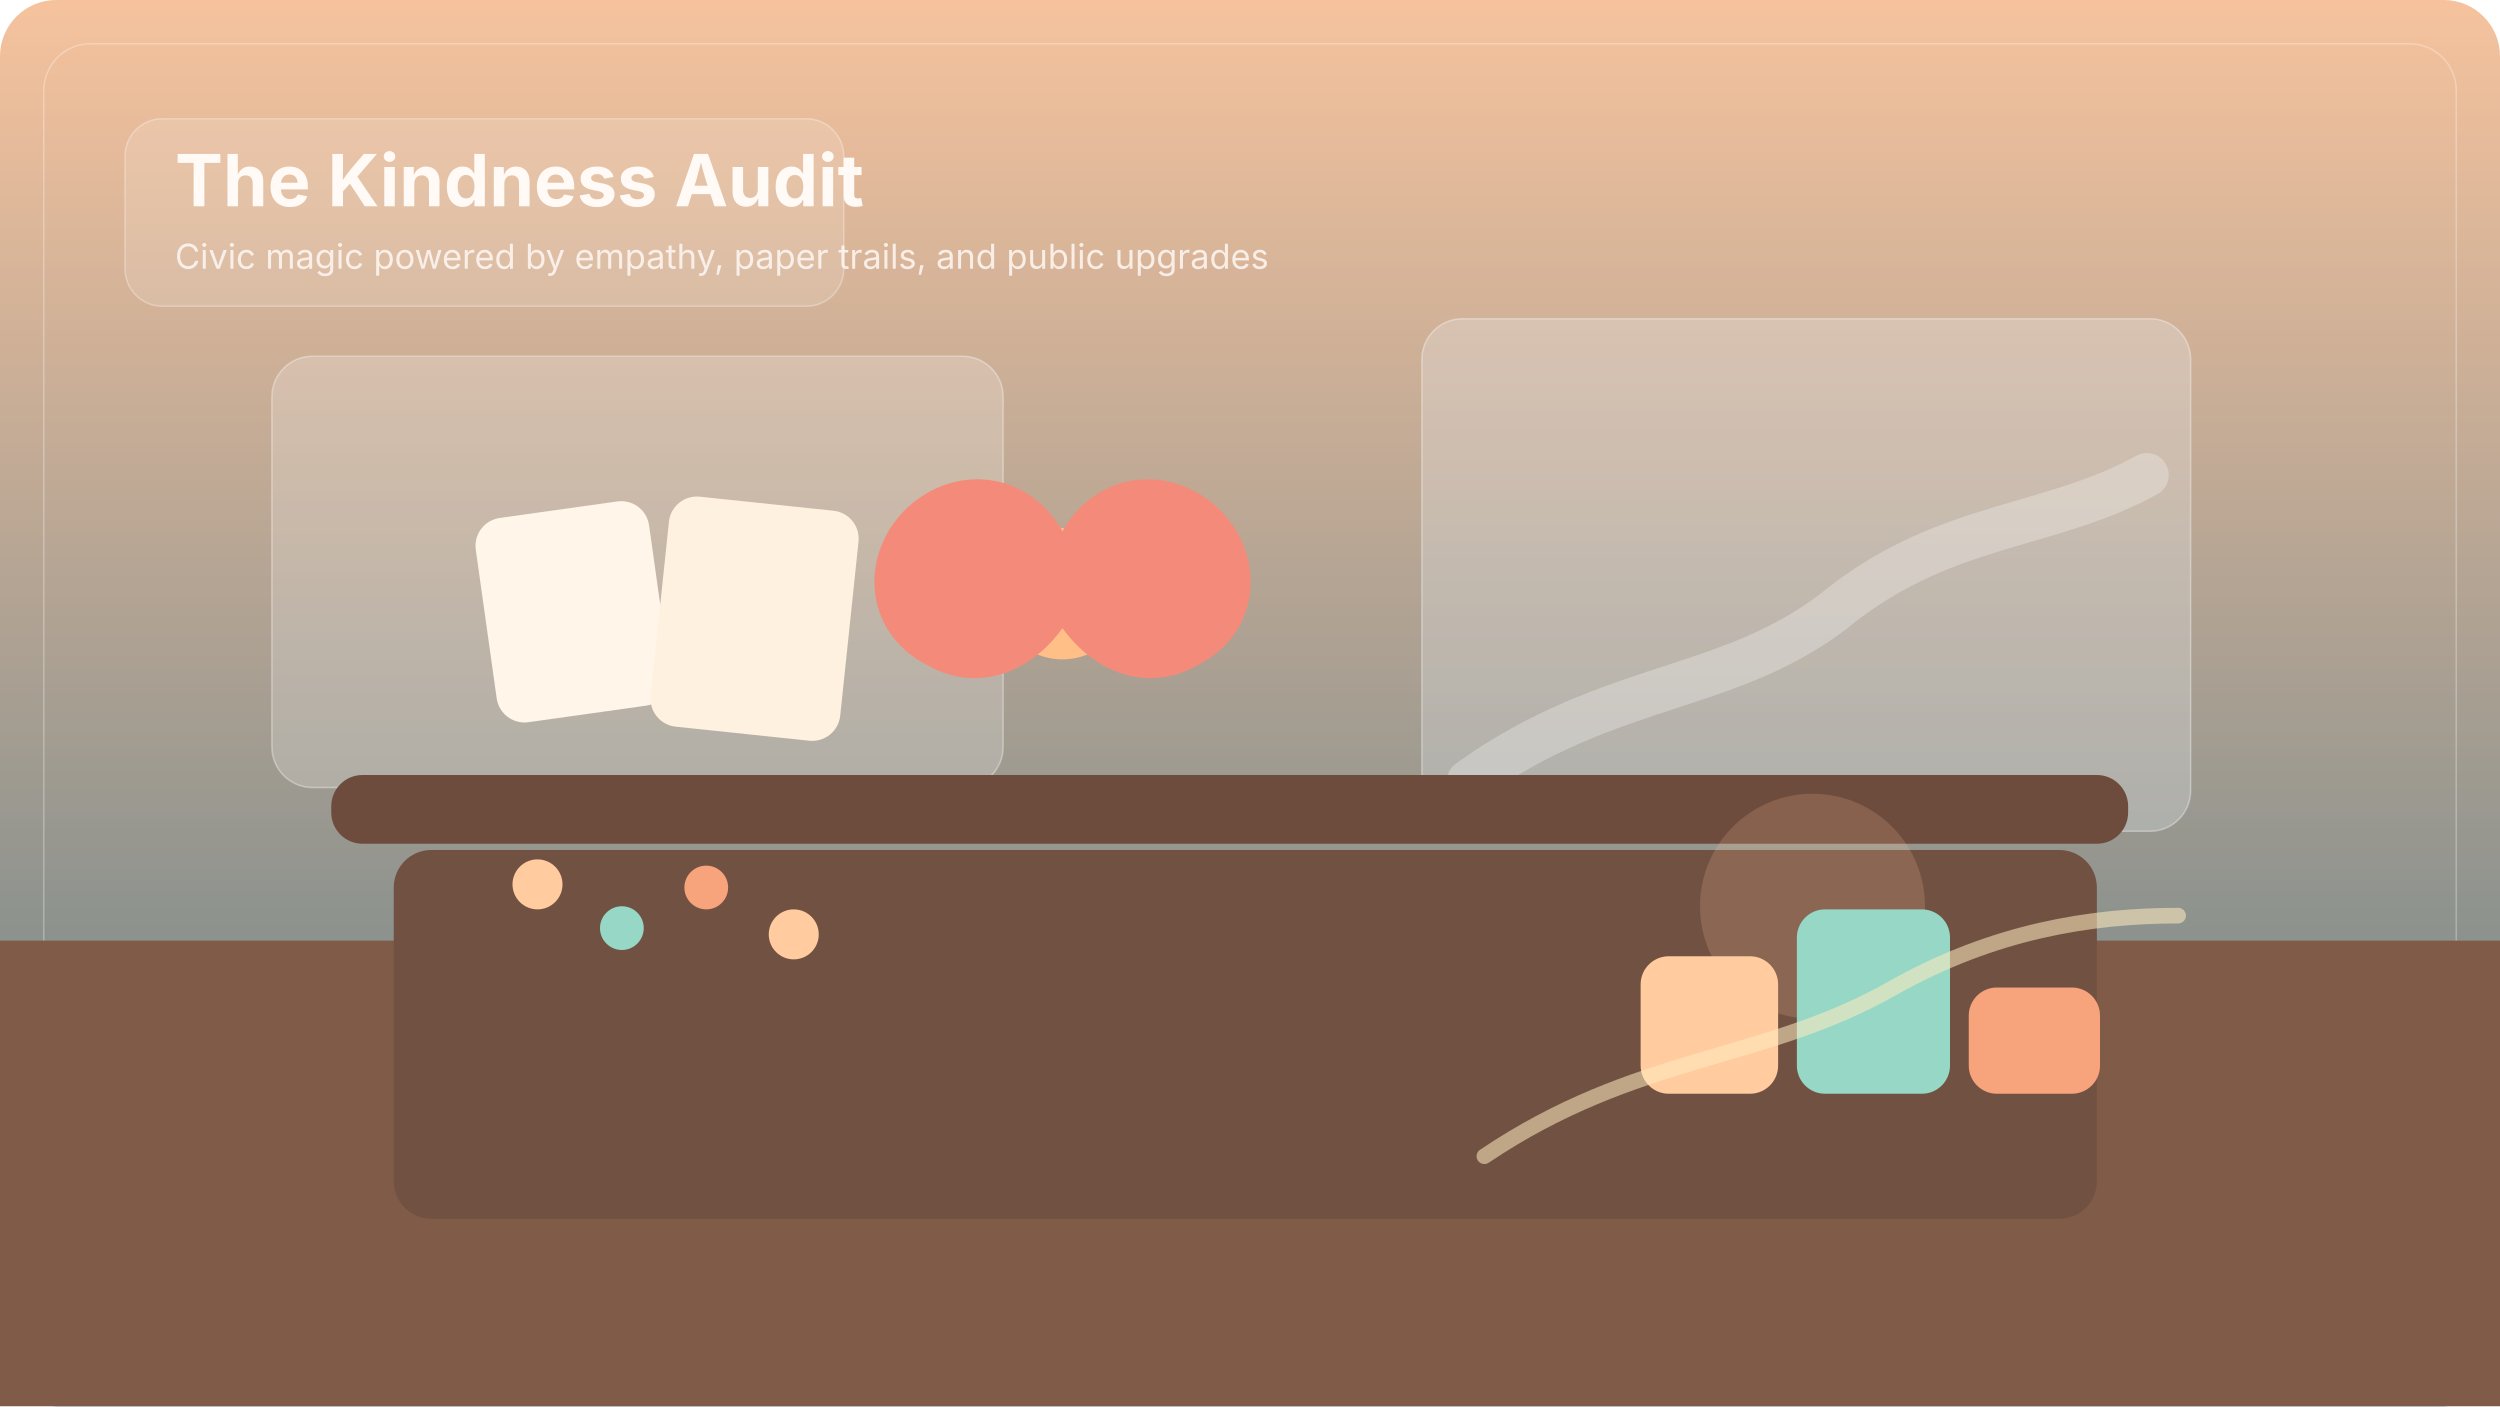
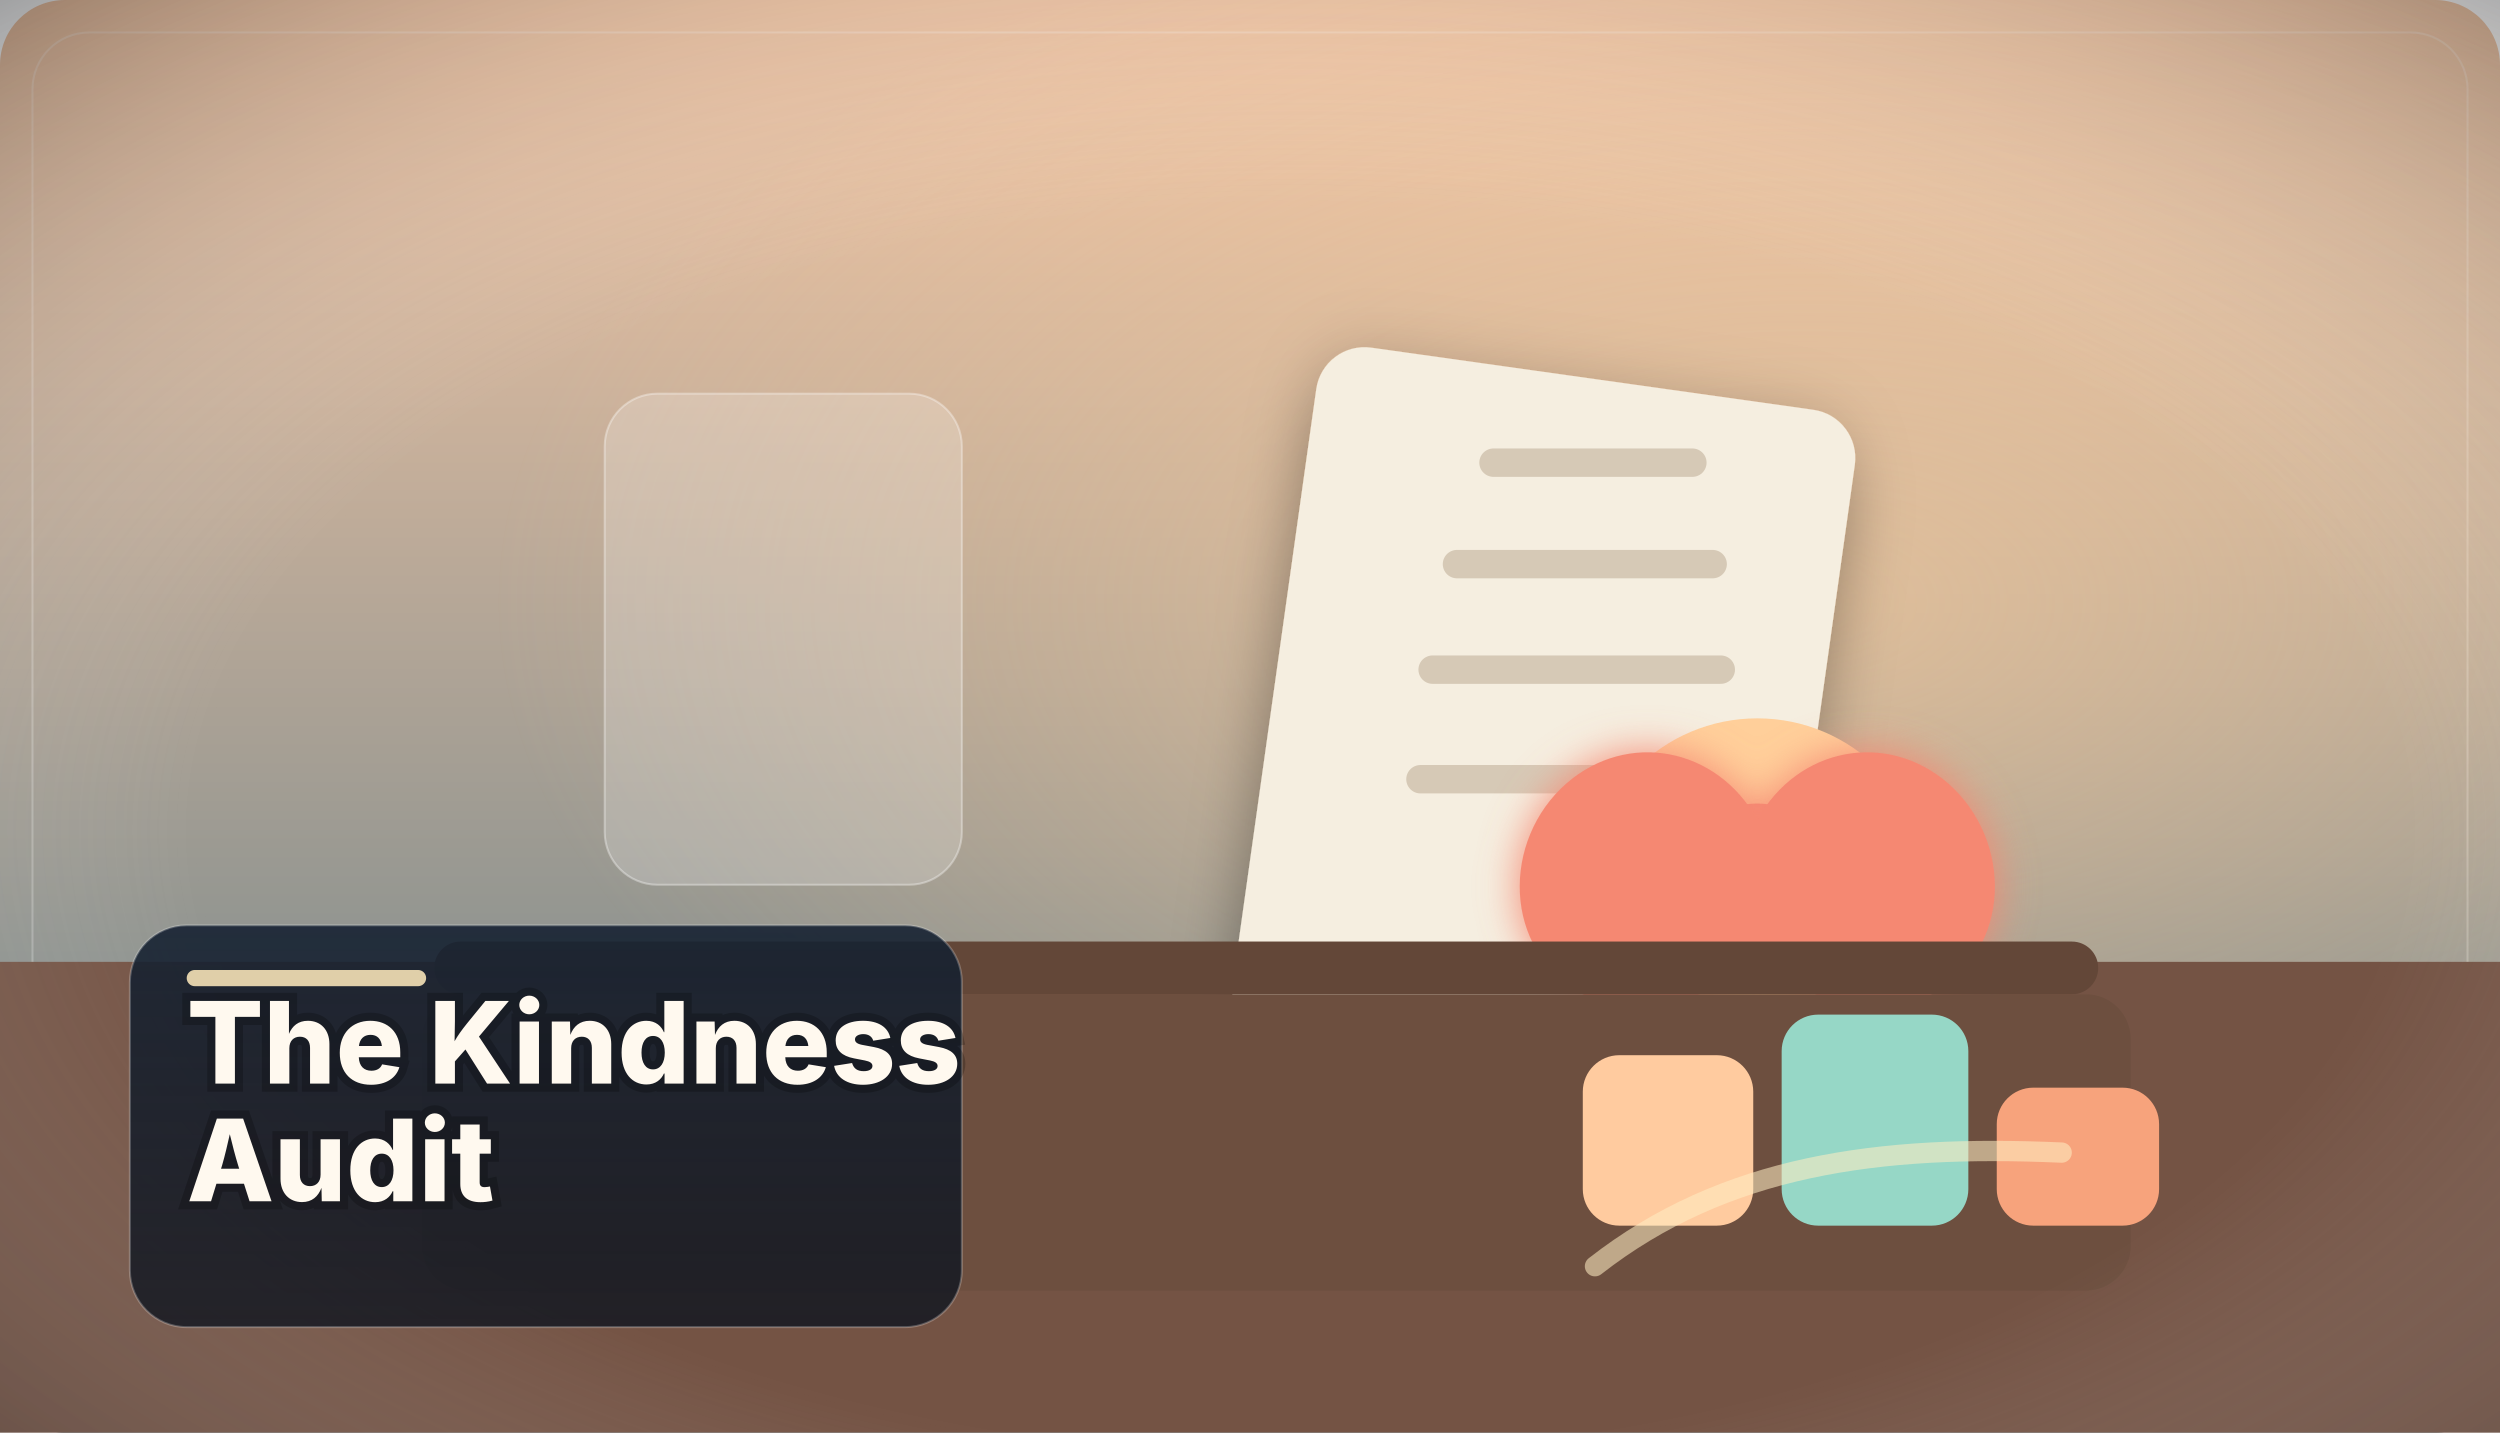
- <svg xmlns="http://www.w3.org/2000/svg" viewBox="0 0 1600 900" role="img" aria-labelledby="title desc">
+ <svg xmlns="http://www.w3.org/2000/svg" viewBox="0 0 1232 706" role="img" aria-labelledby="title desc">
  <defs>
    <linearGradient id="bg" x1="0" y1="0" x2="0" y2="1">
-       <stop offset="0%" stop-color="#f5c29d" />
-       <stop offset="100%" stop-color="#587a86" />
+       <stop offset="0%" stop-color="#f5c7a4" />
+       <stop offset="100%" stop-color="#5e7b86" />
    </linearGradient>
-     <linearGradient id="sunbeam" x1="0" y1="0" x2="1" y2="1">
-       <stop offset="0%" stop-color="rgba(255,255,255,0.65)" />
-       <stop offset="100%" stop-color="rgba(255,255,255,0)" />
+     <radialGradient id="bloom" cx="72%" cy="42%" r="52%">
+       <stop offset="0%" stop-color="#ffd09d" stop-opacity="0.56" />
+       <stop offset="100%" stop-color="#ffd09d" stop-opacity="0" />
+     </radialGradient>
+     <linearGradient id="panel" x1="0" y1="0" x2="0" y2="1">
+       <stop offset="0%" stop-color="#162232" stop-opacity="0.9" />
+       <stop offset="100%" stop-color="#0b121d" stop-opacity="0.78" />
    </linearGradient>
-     <linearGradient id="glass" x1="0" y1="0" x2="1" y2="1">
-       <stop offset="0%" stop-color="rgba(255,255,255,0.45)" />
-       <stop offset="100%" stop-color="rgba(255,255,255,0.08)" />
-     </linearGradient>
-     <linearGradient id="warm" x1="0" y1="0" x2="1" y2="0">
-       <stop offset="0%" stop-color="#ffd7ac" />
-       <stop offset="100%" stop-color="#ff9e64" />
-     </linearGradient>
-     <filter id="softGlow" x="-30%" y="-30%" width="160%" height="160%">
-       <feGaussianBlur stdDeviation="12" result="blur" />
+     <radialGradient id="fog" cx="52%" cy="58%" r="78%">
+       <stop offset="56%" stop-color="#ffffff" stop-opacity="0" />
+       <stop offset="100%" stop-color="#05070a" stop-opacity="0.38" />
+     </radialGradient>
+     <filter id="shadow" x="-40%" y="-40%" width="180%" height="180%">
+       <feDropShadow dx="0" dy="14" stdDeviation="18" flood-color="#04101b" flood-opacity="0.35" />
+     </filter>
+     <filter id="glow" x="-40%" y="-40%" width="180%" height="180%">
+       <feGaussianBlur stdDeviation="10" result="blur" />
      <feMerge>
        <feMergeNode in="blur" />
        <feMergeNode in="SourceGraphic" />
      </feMerge>
    </filter>
  </defs>
-   <rect width="1600" height="900" rx="36" fill="url(#bg)" />
-   <rect x="28" y="28" width="1544" height="844" rx="30" fill="none" stroke="rgba(255,255,255,0.28)" />
-   <rect x="80" y="76" width="460" height="120" rx="24" fill="rgba(255,251,247,0.14)" stroke="rgba(255,255,255,0.3)" />
-   <text x="112" y="132" font-family="Inter, Arial, sans-serif" font-size="46" font-weight="700" fill="#fffaf6">The Kindness Audit</text>
-   <text x="112" y="172" font-family="Inter, Arial, sans-serif" font-size="22" fill="rgba(255,250,246,0.82)">Civic magic powered by empathy, paper trails, and public upgrades</text>
-   <rect x="0" y="602" width="1600" height="298" fill="#805b48" />
-   <rect x="174" y="228" width="468" height="276" rx="26" fill="rgba(255,255,255,0.2)" stroke="rgba(255,255,255,0.34)" />
-   <rect x="910" y="204" width="492" height="328" rx="26" fill="rgba(235,245,250,0.26)" stroke="rgba(255,255,255,0.34)" />
-   <path d="M940 500 C1032 434 1110 444 1180 386 C1248 334 1312 338 1374 304" fill="none" stroke="rgba(255,255,255,0.28)" stroke-width="28" stroke-linecap="round" />
-   <rect x="212" y="496" width="1150" height="44" rx="20" fill="#6d4b3d" />
-   <rect x="252" y="544" width="1090" height="236" rx="24" fill="#715142" />
-   <rect x="302" y="334" width="112" height="132" rx="18" fill="#fff5e8" transform="rotate(-8 302 334)" />
-   <rect x="430" y="316" width="122" height="148" rx="18" fill="#fff1e0" transform="rotate(6 430 316)" />
-   <circle cx="680" cy="380" r="42" fill="#ffbf87" />
-   <path d="M680 340 C700 304 744 296 776 322 C810 350 810 404 766 426 C734 444 700 430 680 402 C660 430 626 444 594 426 C550 404 550 350 584 322 C616 296 660 304 680 340 Z" fill="#f48b7a" />
-   <circle cx="1160" cy="580" r="72" fill="rgba(255,203,156,0.18)" />
-   <rect x="1050" y="612" width="88" height="88" rx="18" fill="#ffcb9f" />
-   <rect x="1150" y="582" width="98" height="118" rx="18" fill="#96d7c6" />
-   <rect x="1260" y="632" width="84" height="68" rx="18" fill="#f7a37c" />
-   <path d="M950 740 C1048 674 1128 680 1212 632 C1276 596 1338 586 1394 586" fill="none" stroke="rgba(255,234,190,0.55)" stroke-width="10" stroke-linecap="round" />
-   <circle cx="344" cy="566" r="16" fill="#ffcb9f" />
-   <circle cx="398" cy="594" r="14" fill="#96d7c6" />
-   <circle cx="452" cy="568" r="14" fill="#f7a37c" />
-   <circle cx="508" cy="598" r="16" fill="#ffcb9f" />
+   <rect width="1232" height="706" rx="32" fill="url(#bg)" />
+   <rect x="16" y="16" width="1200" height="674" rx="28" fill="none" stroke="rgba(255,255,255,0.24)" />
+   <rect width="1232" height="706" fill="url(#bloom)" />
+   <rect x="0" y="474" width="1232" height="232" fill="#745344" />
+   <rect x="652" y="168" width="268" height="344" rx="24" fill="#f5eee0" transform="rotate(8 652 168)" filter="url(#shadow)" />
+   <path d="M736 228 h98 M718 278 h126 M706 330 h142 M700 384 h132" stroke="#d6c9b6" stroke-width="14" stroke-linecap="round" />
+   <circle cx="866" cy="438" r="84" fill="#ffcf9a" />
+   <circle cx="866" cy="438" r="42" fill="#f58872" />
+   <path d="M866 404 C886 368 930 360 960 386 C992 414 992 468 952 490 C922 506 890 494 866 468 C842 494 810 506 780 490 C740 468 740 414 772 386 C802 360 846 368 866 404 Z" fill="#f58872" filter="url(#glow)" />
+   <rect x="298" y="194" width="176" height="242" rx="26" fill="rgba(255,255,255,0.2)" stroke="rgba(255,255,255,0.34)" />
+   <rect x="214" y="464" width="820" height="26" rx="13" fill="#634738" />
+   <rect x="208" y="490" width="842" height="146" rx="22" fill="#6d4f3f" />
+   <rect x="780" y="520" width="84" height="84" rx="18" fill="#ffcb9f" />
+   <rect x="878" y="500" width="92" height="104" rx="18" fill="#96d7c6" />
+   <rect x="984" y="536" width="80" height="68" rx="18" fill="#f7a37c" />
+   <path d="M786 624 C850 574 926 564 1016 568" fill="none" stroke="rgba(255,237,194,0.56)" stroke-width="10" stroke-linecap="round" />
+   <rect width="1232" height="706" fill="url(#fog)" />
+   <rect x="64" y="456" width="410" height="198" rx="28" fill="url(#panel)" stroke="rgba(255,255,255,0.24)" />
+   <rect x="92" y="478" width="118" height="8" rx="4" fill="rgba(255,234,188,0.86)" />
+   <text x="92" y="534" font-family="Inter, Arial, sans-serif" font-size="56" font-weight="800" fill="#fff9ef" paint-order="stroke" stroke="rgba(0,0,0,0.22)" stroke-width="8">The Kindness</text>
+   <text x="92" y="592" font-family="Inter, Arial, sans-serif" font-size="56" font-weight="800" fill="#fff9ef" paint-order="stroke" stroke="rgba(0,0,0,0.22)" stroke-width="8">Audit</text>
</svg>
